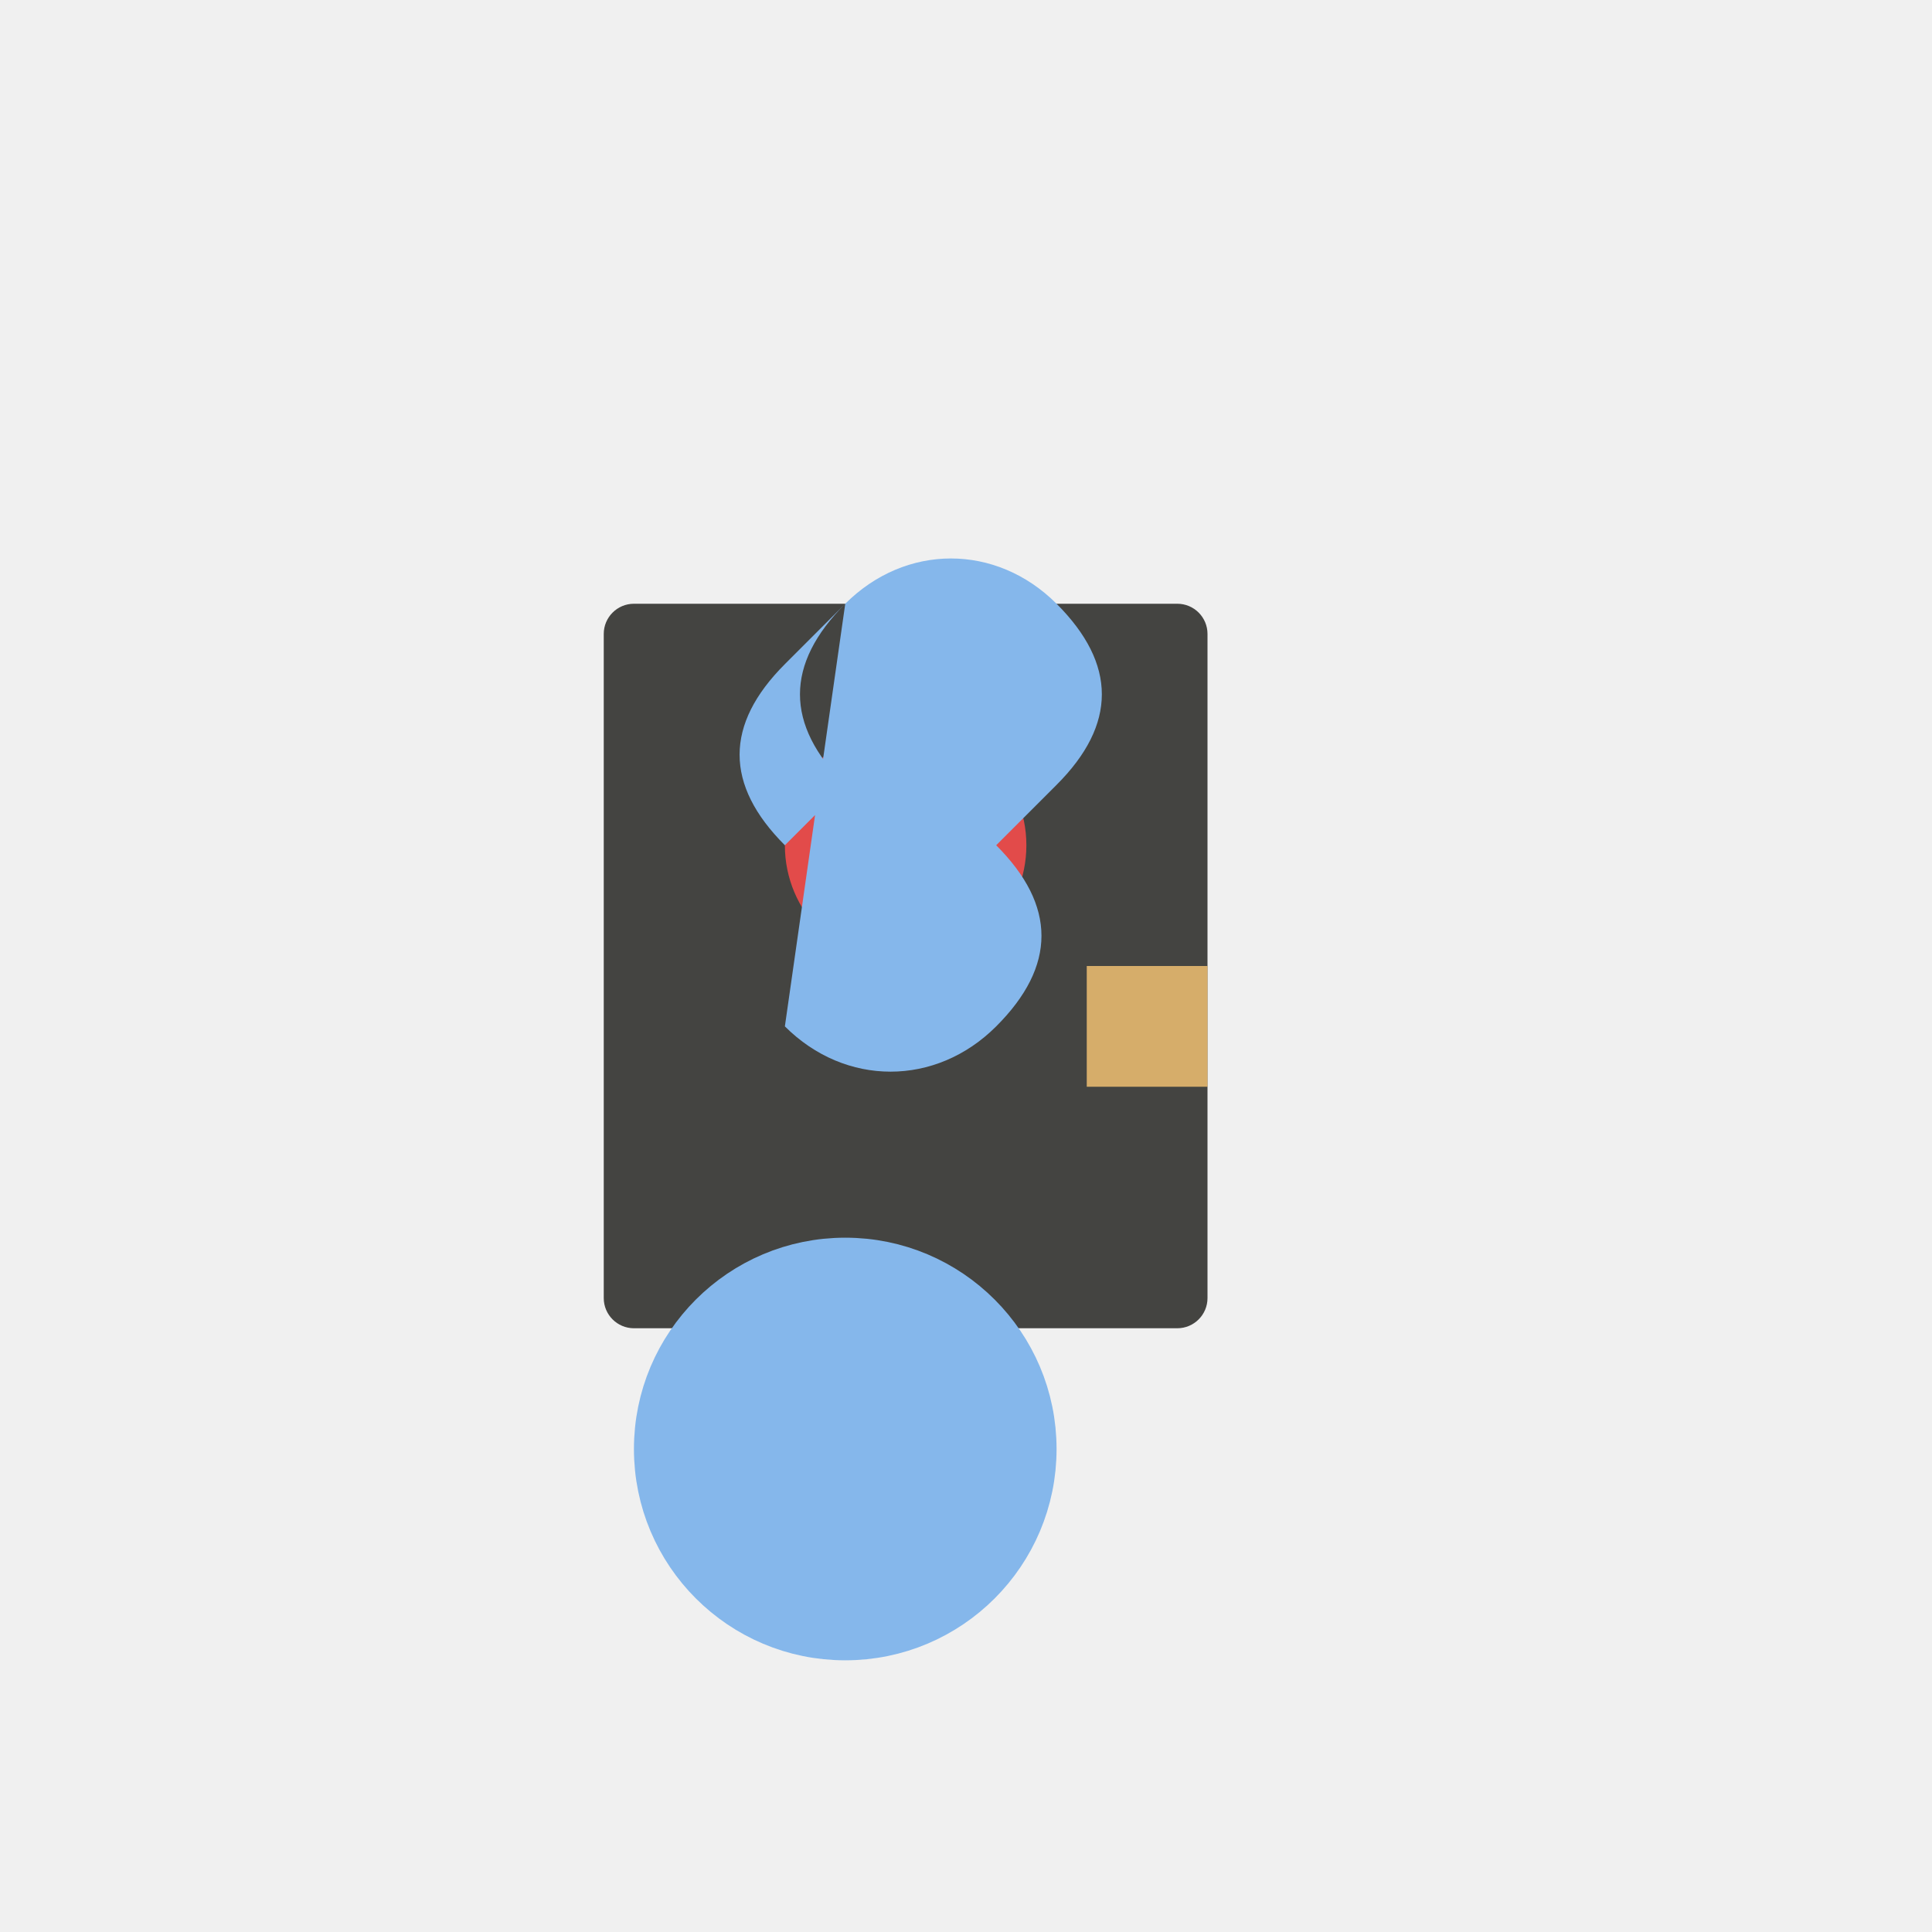
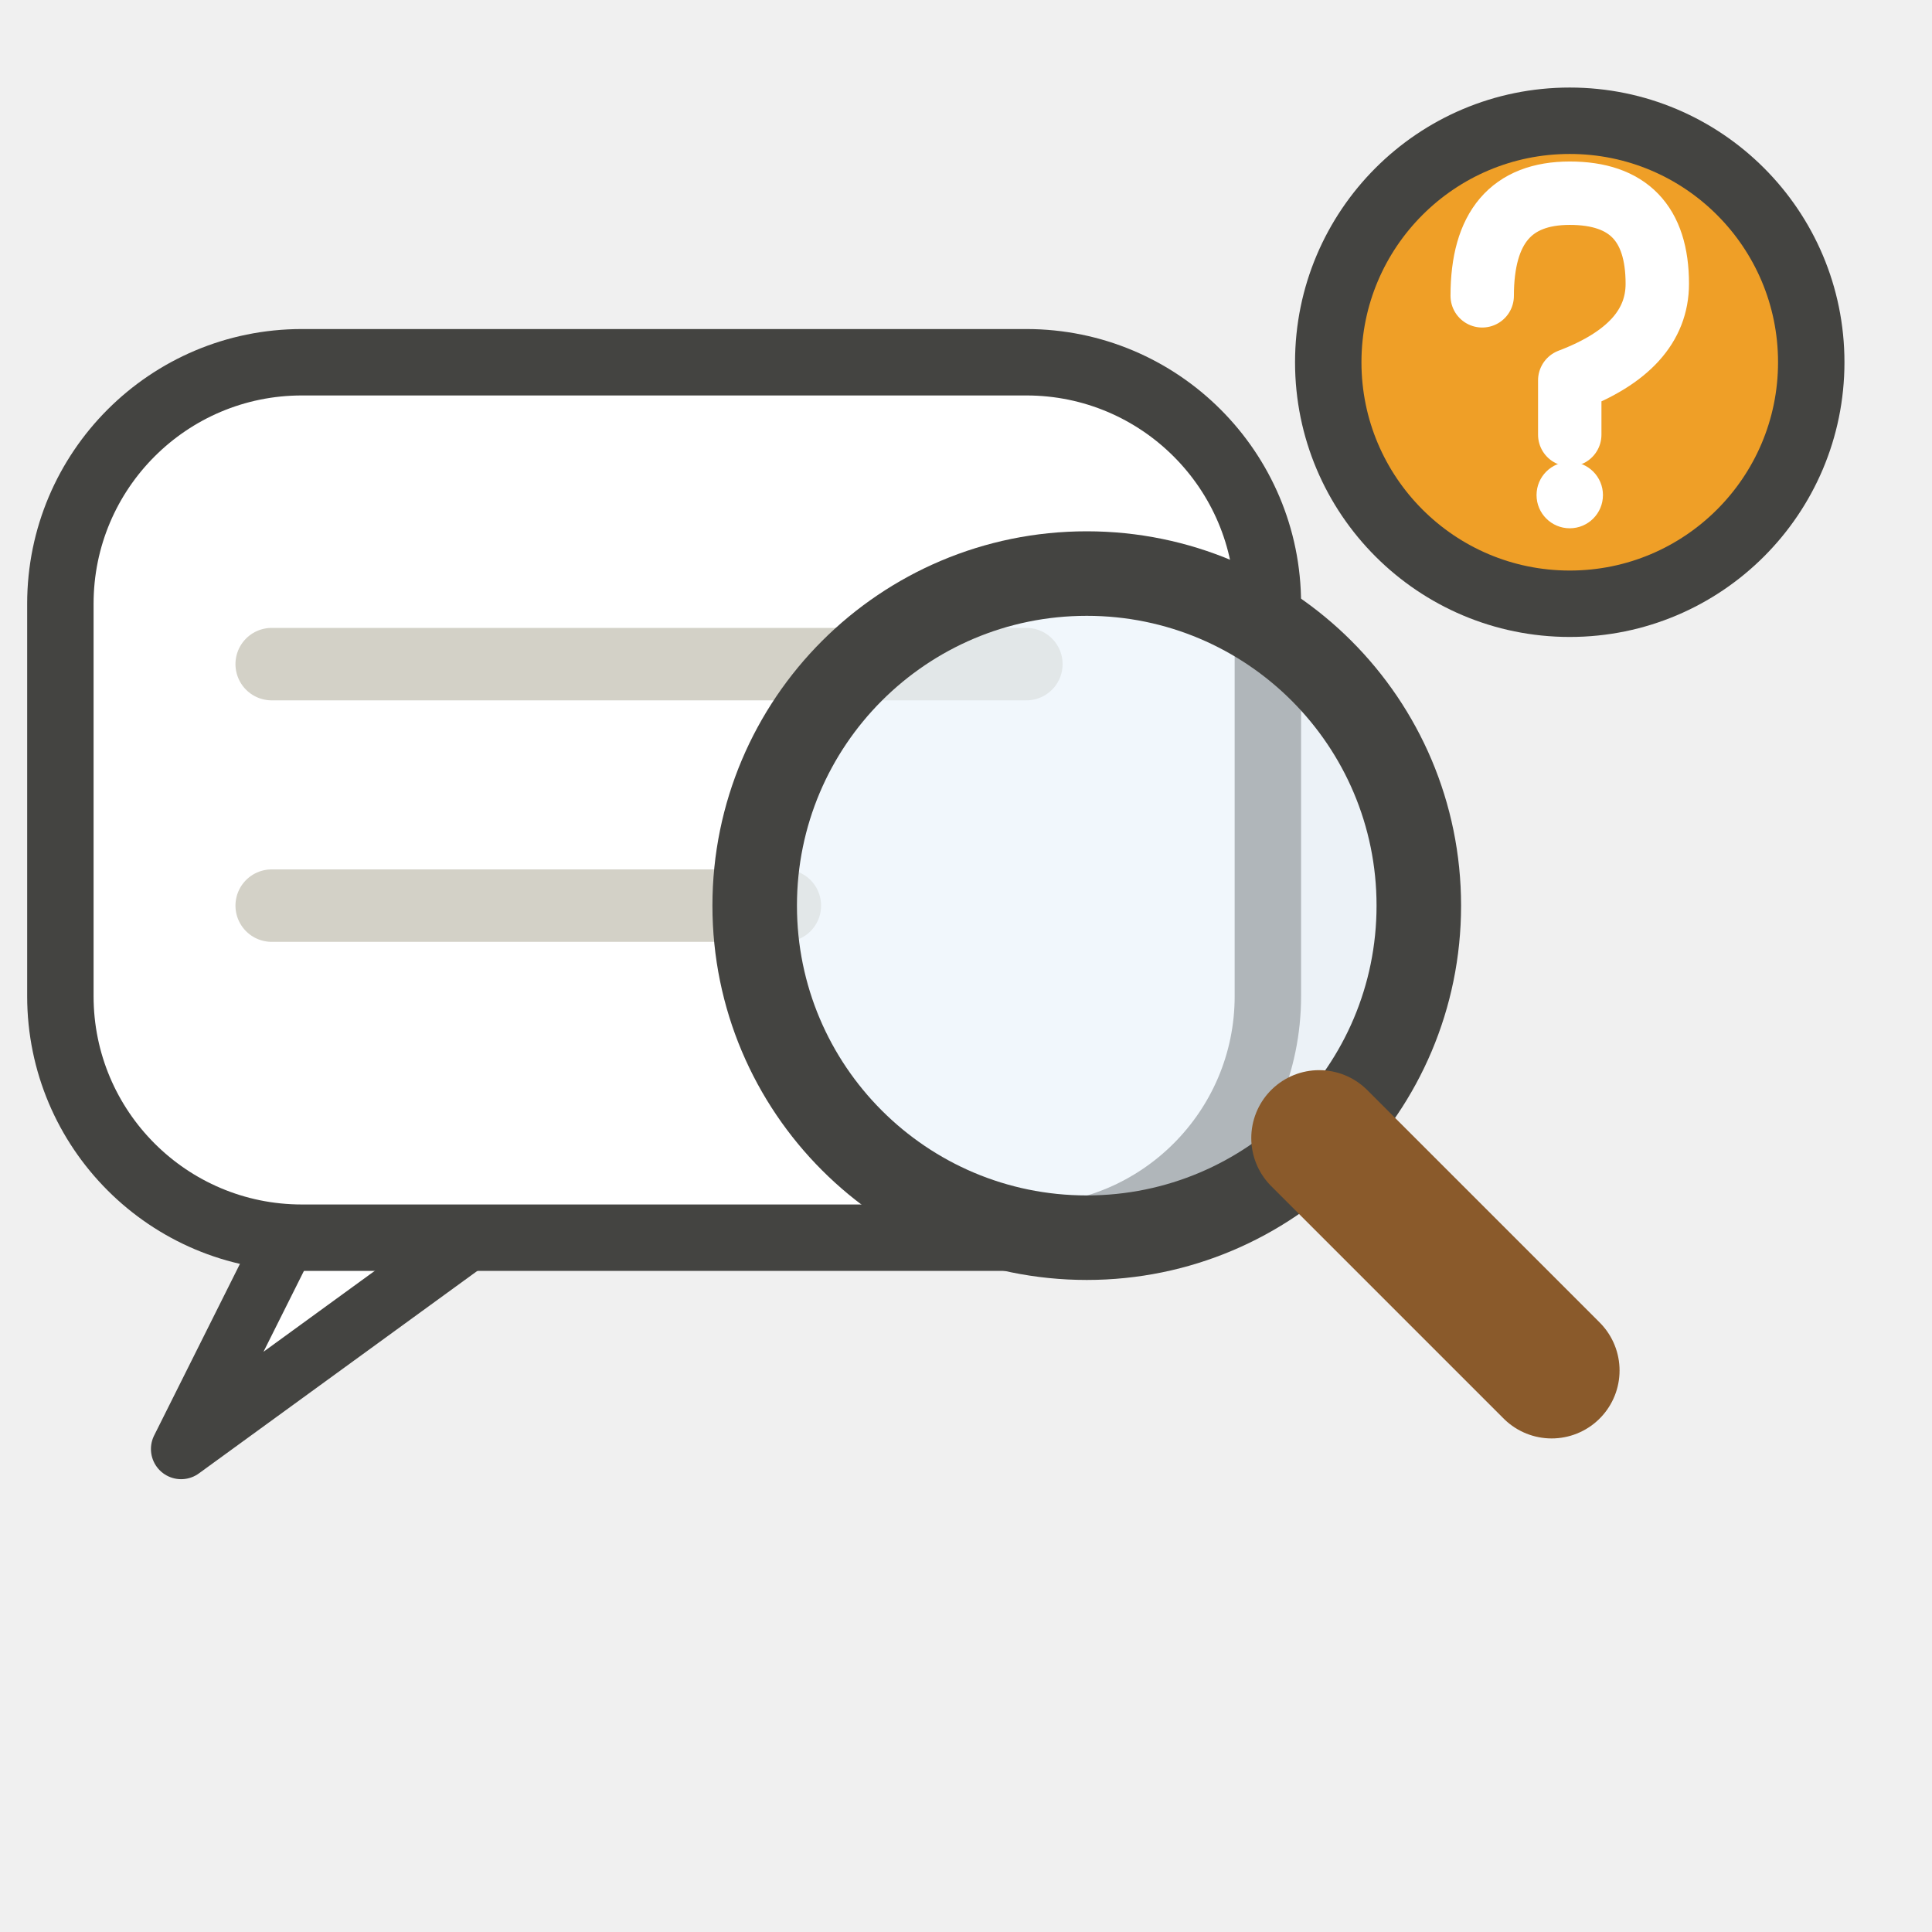
<svg xmlns="http://www.w3.org/2000/svg" viewBox="0 0 64 64">
-   <defs>
-     <style>.a{fill:#E24B4A;}.b{fill:#85B7EB;}.c{fill:#FAC775;}.d{fill:#444441;}</style>
-   </defs>
-   <rect class="d" x="20" y="20" width="20" height="24" rx="1" />
-   <circle class="a" cx="30" cy="28" r="4" />
-   <path class="b" d="M28 20c-2 2-2 4 0 6l-2 2c-2-2-2-4 0-6l2-2c2-2 5-2 7 0 2 2 2 4 0 6l-2 2c2 2 2 4 0 6-2 2-5 2-7 0z" />
-   <path class="c" d="M36 32h4v4h-4z" fill-opacity=".8" />
-   <circle class="b" cx="28" cy="48" r="6" fill="none" stroke="#85B7EB" stroke-width="2" />
-   <path class="b" d="M28 52v-2M28 46v-2" stroke="#85B7EB" stroke-width="2" stroke-linecap="round" />
+   <path d="M10 40l-4 8 11-8" fill="#FFFFFF" stroke="#444441" stroke-width="2" stroke-linejoin="round" />
+   <rect x="2" y="12" width="40" height="29" rx="8" fill="#FFFFFF" stroke="#444441" stroke-width="2.2" />
+   <path d="M9 22L34 22" fill="none" stroke="#D3D1C7" stroke-width="2.4" stroke-linecap="round" stroke-linejoin="round" />
+   <path d="M9 30L26 30" fill="none" stroke="#D3D1C7" stroke-width="2.4" stroke-linecap="round" stroke-linejoin="round" />
+   <circle cx="36" cy="30" r="11" fill="#EAF3FB" fill-opacity="0.65" stroke="#444441" stroke-width="2.8" />
+   <path d="M43.7 37.7l7.7 7.7" stroke="#8A5A2B" stroke-width="4.5" stroke-linecap="round" />
+   <circle cx="52" cy="12" r="8" fill="#EF9F27" stroke="#444441" stroke-width="2.2" />
+   <path d="M49.1 9.8q0-3.4 2.9-3.4t2.9 3q0 2.1-2.9 3.2v1.8" fill="none" stroke="#FFFFFF" stroke-width="2.1" stroke-linecap="round" stroke-linejoin="round" />
+   <circle cx="52" cy="16.4" r="1.1" fill="#FFFFFF" />
</svg>
